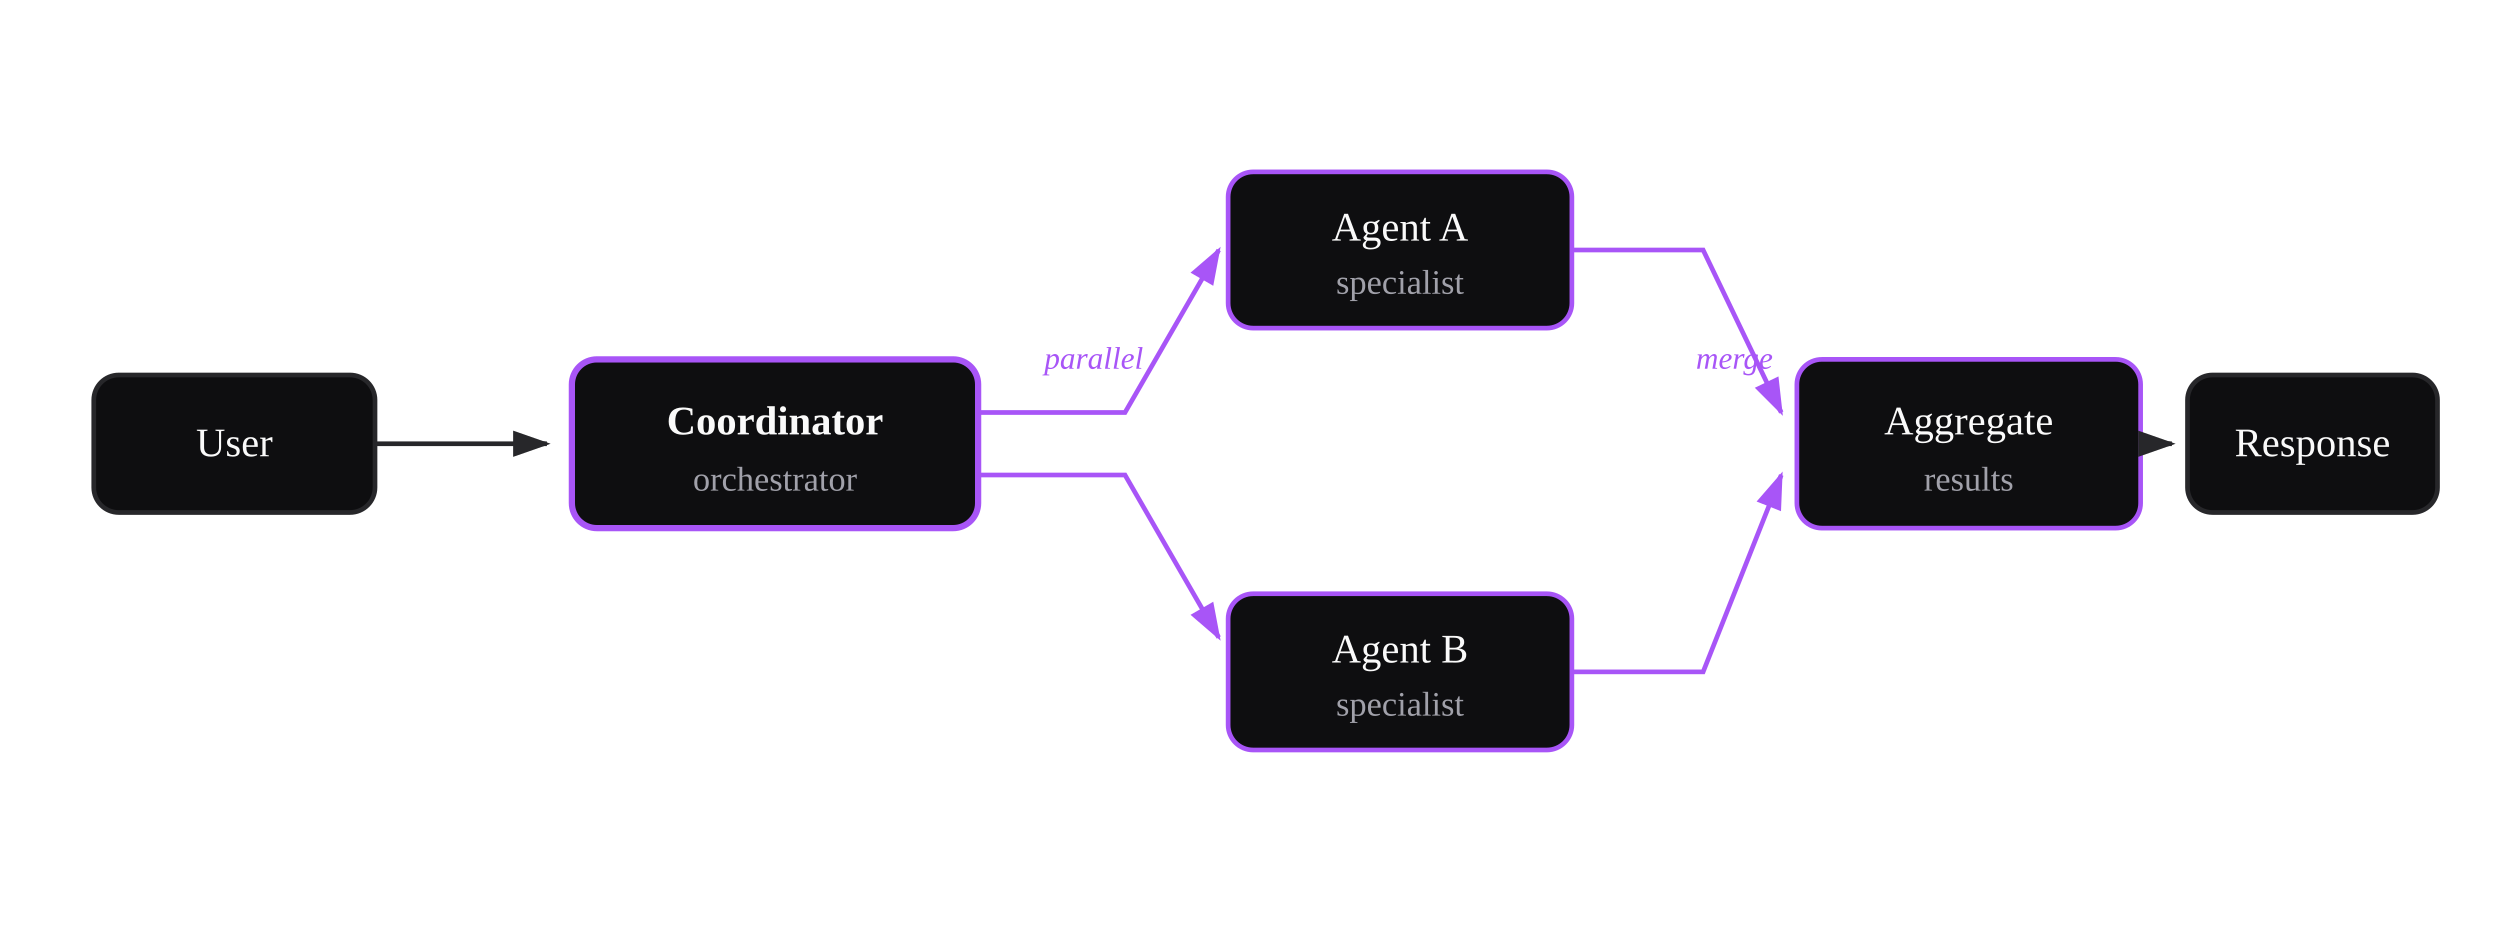
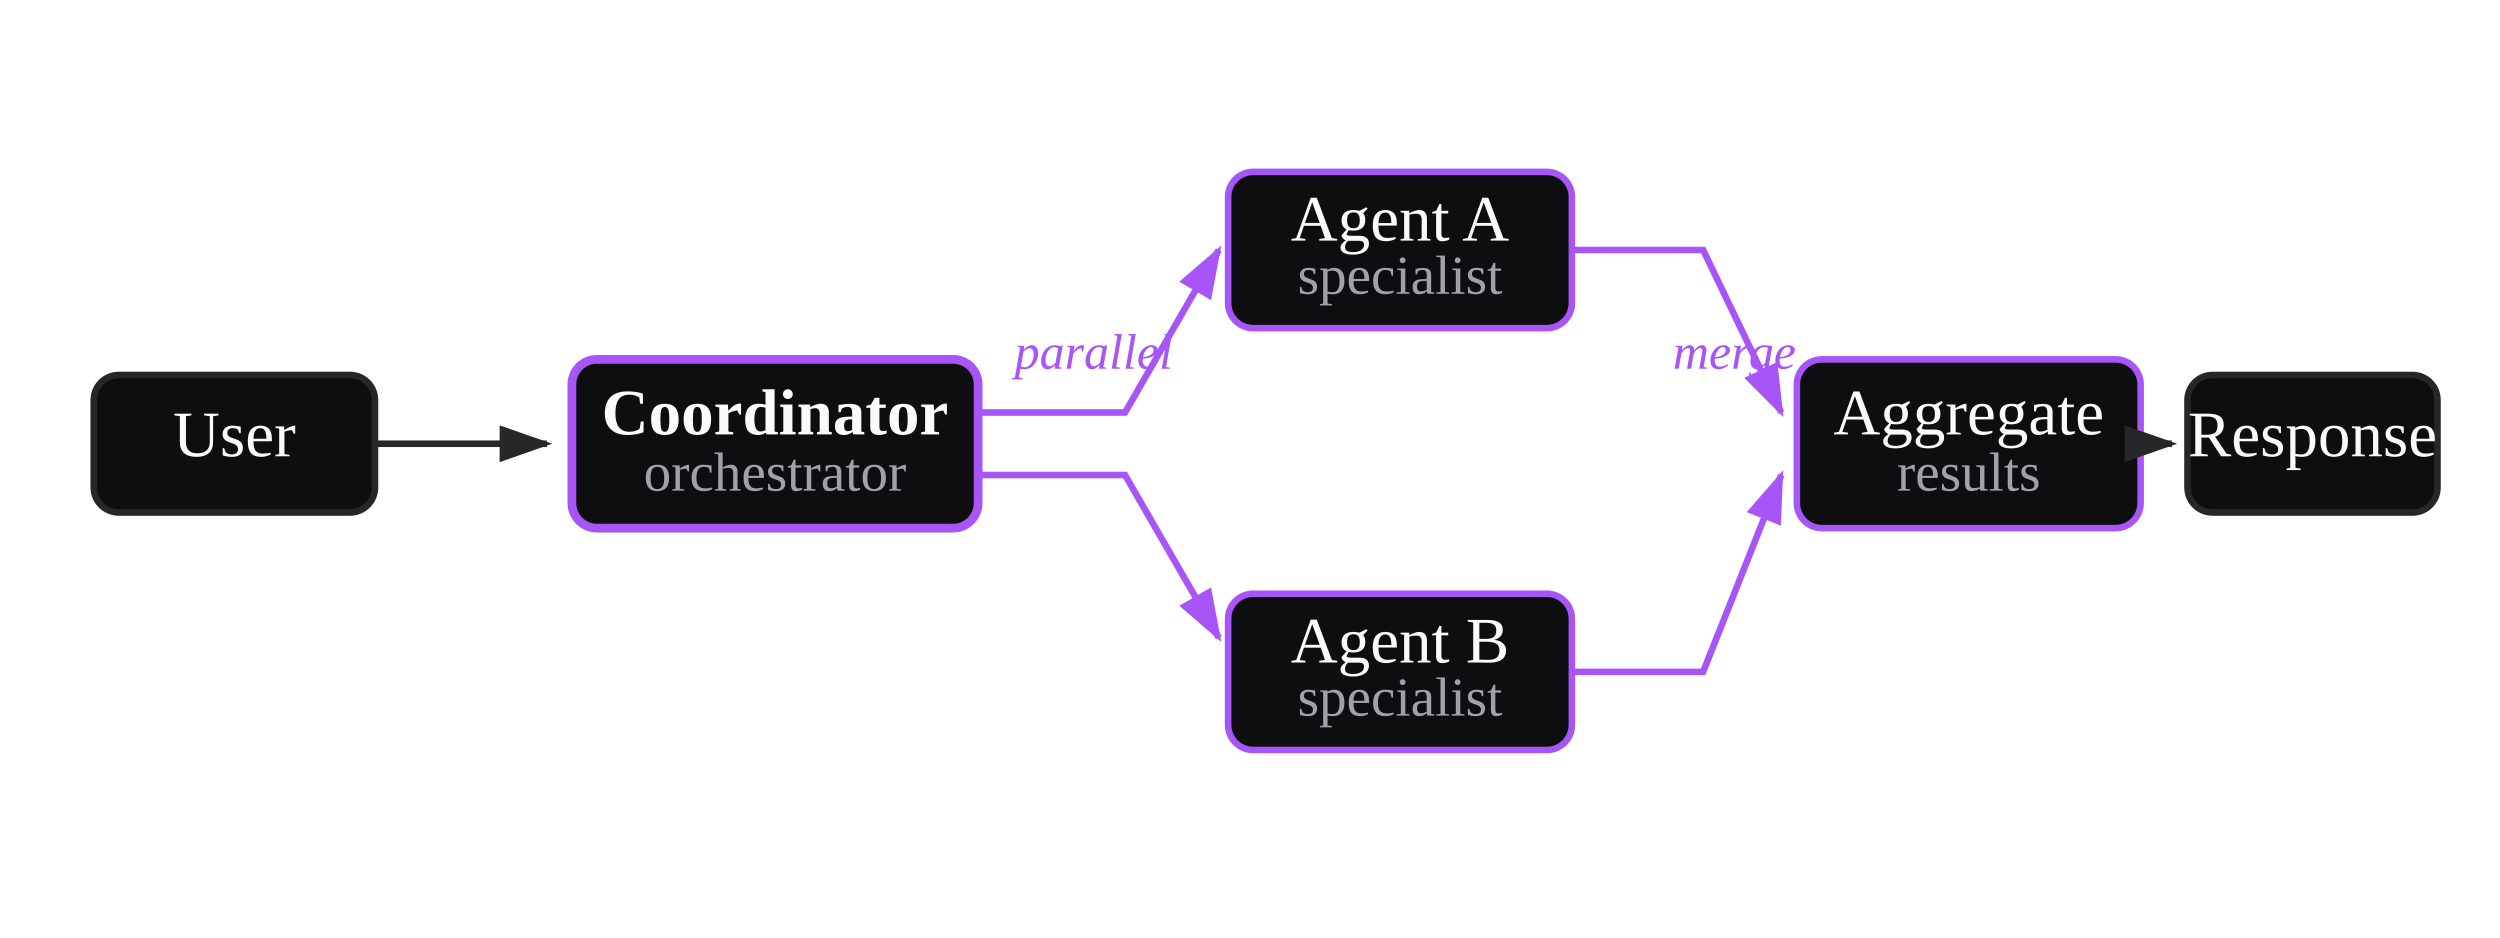
- <svg xmlns="http://www.w3.org/2000/svg" id="orchestration-flow" viewBox="0 0 800 300" width="100%" height="100%">
+ <svg xmlns="http://www.w3.org/2000/svg" id="orchestration-flow" viewBox="0 0 800 300" width="800" height="300">
  <defs>
    <marker id="arrow-orch" viewBox="0 0 10 7" refX="9" refY="3.5" markerWidth="8" markerHeight="6" orient="auto-start-reverse">
      <polygon points="0 0, 10 3.5, 0 7" fill="#27272A" />
    </marker>
    <marker id="arrow-brand-orch" viewBox="0 0 10 7" refX="9" refY="3.5" markerWidth="8" markerHeight="6" orient="auto-start-reverse">
      <polygon points="0 0, 10 3.5, 0 7" fill="#A855F7" />
    </marker>
  </defs>
-   <rect x="30" y="120" width="90" height="44" rx="8" fill="#0E0E10" stroke="#27272A" stroke-width="1.5" />
-   <text x="75" y="146" text-anchor="middle" fill="#FAFAFA" font-size="13" font-weight="500">User</text>
-   <line x1="120" y1="142" x2="175" y2="142" stroke="#27272A" stroke-width="1.5" marker-end="url(#arrow-orch)" />
-   <rect x="183" y="115" width="130" height="54" rx="8" fill="#0E0E10" stroke="#A855F7" stroke-width="2" />
-   <text x="248" y="139" text-anchor="middle" fill="#FAFAFA" font-size="13" font-weight="600">Coordinator</text>
-   <text x="248" y="157" text-anchor="middle" fill="#A1A1AA" font-size="11">orchestrator</text>
-   <polyline points="313,132 360,132 390,80" fill="none" stroke="#A855F7" stroke-width="1.5" marker-end="url(#arrow-brand-orch)" />
-   <polyline points="313,152 360,152 390,204" fill="none" stroke="#A855F7" stroke-width="1.5" marker-end="url(#arrow-brand-orch)" />
-   <text x="350" y="118" text-anchor="middle" fill="#A855F7" font-size="10" font-style="italic">parallel</text>
-   <rect x="393" y="55" width="110" height="50" rx="8" fill="#0E0E10" stroke="#A855F7" stroke-width="1.5" />
-   <text x="448" y="77" text-anchor="middle" fill="#FAFAFA" font-size="13" font-weight="500">Agent A</text>
-   <text x="448" y="94" text-anchor="middle" fill="#A1A1AA" font-size="11">specialist</text>
-   <rect x="393" y="190" width="110" height="50" rx="8" fill="#0E0E10" stroke="#A855F7" stroke-width="1.5" />
-   <text x="448" y="212" text-anchor="middle" fill="#FAFAFA" font-size="13" font-weight="500">Agent B</text>
-   <text x="448" y="229" text-anchor="middle" fill="#A1A1AA" font-size="11">specialist</text>
-   <polyline points="503,80 545,80 570,132" fill="none" stroke="#A855F7" stroke-width="1.5" marker-end="url(#arrow-brand-orch)" />
-   <polyline points="503,215 545,215 570,152" fill="none" stroke="#A855F7" stroke-width="1.5" marker-end="url(#arrow-brand-orch)" />
-   <text x="555" y="118" text-anchor="middle" fill="#A855F7" font-size="10" font-style="italic">merge</text>
-   <rect x="575" y="115" width="110" height="54" rx="8" fill="#0E0E10" stroke="#A855F7" stroke-width="1.5" />
-   <text x="630" y="139" text-anchor="middle" fill="#FAFAFA" font-size="13" font-weight="500">Aggregate</text>
-   <text x="630" y="157" text-anchor="middle" fill="#A1A1AA" font-size="11">results</text>
-   <line x1="685" y1="142" x2="695" y2="142" stroke="#27272A" stroke-width="1.5" marker-end="url(#arrow-orch)" />
-   <rect x="700" y="120" width="80" height="44" rx="8" fill="#0E0E10" stroke="#27272A" stroke-width="1.5" />
-   <text x="740" y="146" text-anchor="middle" fill="#FAFAFA" font-size="13" font-weight="500">Response</text>
+   <rect x="30" y="120" width="90" height="44" rx="8" fill="#0E0E10" stroke="#27272A" stroke-width="2.1" />
+   <text x="75" y="146" text-anchor="middle" fill="#FAFAFA" font-size="20.8" font-weight="500">User</text>
+   <line x1="120" y1="142" x2="175" y2="142" stroke="#27272A" stroke-width="2.1" marker-end="url(#arrow-orch)" />
+   <rect x="183" y="115" width="130" height="54" rx="8" fill="#0E0E10" stroke="#A855F7" stroke-width="2.8" />
+   <text x="248" y="139" text-anchor="middle" fill="#FAFAFA" font-size="20.8" font-weight="600">Coordinator</text>
+   <text x="248" y="157" text-anchor="middle" fill="#A1A1AA" font-size="17.6">orchestrator</text>
+   <polyline points="313,132 360,132 390,80" fill="none" stroke="#A855F7" stroke-width="2.1" marker-end="url(#arrow-brand-orch)" />
+   <polyline points="313,152 360,152 390,204" fill="none" stroke="#A855F7" stroke-width="2.1" marker-end="url(#arrow-brand-orch)" />
+   <text x="350" y="118" text-anchor="middle" fill="#A855F7" font-size="16" font-style="italic">parallel</text>
+   <rect x="393" y="55" width="110" height="50" rx="8" fill="#0E0E10" stroke="#A855F7" stroke-width="2.1" />
+   <text x="448" y="77" text-anchor="middle" fill="#FAFAFA" font-size="20.8" font-weight="500">Agent A</text>
+   <text x="448" y="94" text-anchor="middle" fill="#A1A1AA" font-size="17.6">specialist</text>
+   <rect x="393" y="190" width="110" height="50" rx="8" fill="#0E0E10" stroke="#A855F7" stroke-width="2.1" />
+   <text x="448" y="212" text-anchor="middle" fill="#FAFAFA" font-size="20.8" font-weight="500">Agent B</text>
+   <text x="448" y="229" text-anchor="middle" fill="#A1A1AA" font-size="17.6">specialist</text>
+   <polyline points="503,80 545,80 570,132" fill="none" stroke="#A855F7" stroke-width="2.1" marker-end="url(#arrow-brand-orch)" />
+   <polyline points="503,215 545,215 570,152" fill="none" stroke="#A855F7" stroke-width="2.1" marker-end="url(#arrow-brand-orch)" />
+   <text x="555" y="118" text-anchor="middle" fill="#A855F7" font-size="16" font-style="italic">merge</text>
+   <rect x="575" y="115" width="110" height="54" rx="8" fill="#0E0E10" stroke="#A855F7" stroke-width="2.1" />
+   <text x="630" y="139" text-anchor="middle" fill="#FAFAFA" font-size="20.8" font-weight="500">Aggregate</text>
+   <text x="630" y="157" text-anchor="middle" fill="#A1A1AA" font-size="17.6">results</text>
+   <line x1="685" y1="142" x2="695" y2="142" stroke="#27272A" stroke-width="2.1" marker-end="url(#arrow-orch)" />
+   <rect x="700" y="120" width="80" height="44" rx="8" fill="#0E0E10" stroke="#27272A" stroke-width="2.1" />
+   <text x="740" y="146" text-anchor="middle" fill="#FAFAFA" font-size="20.8" font-weight="500">Response</text>
</svg>
